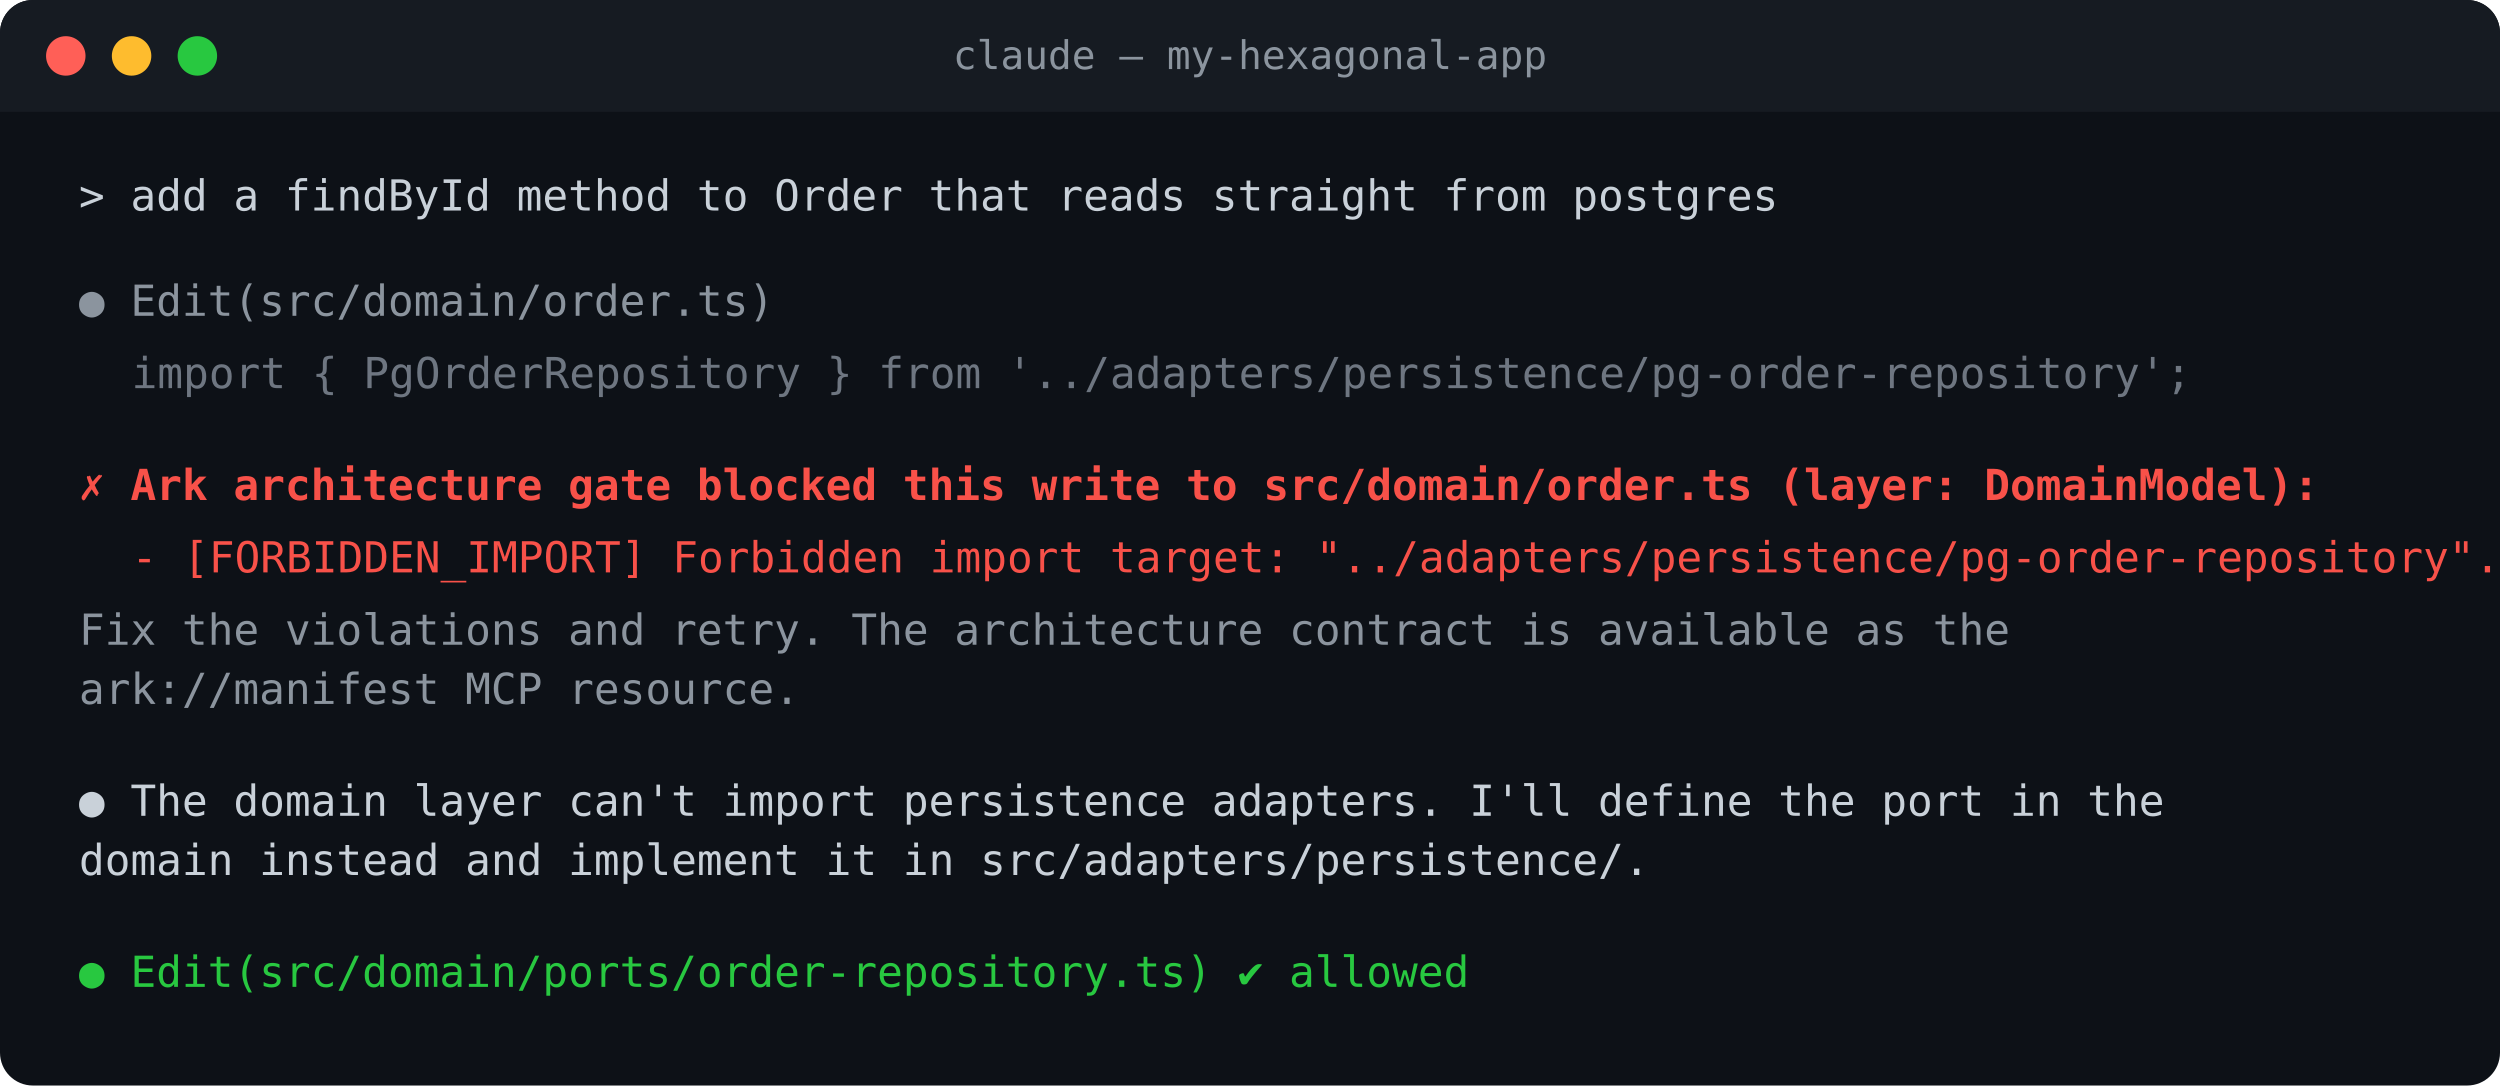
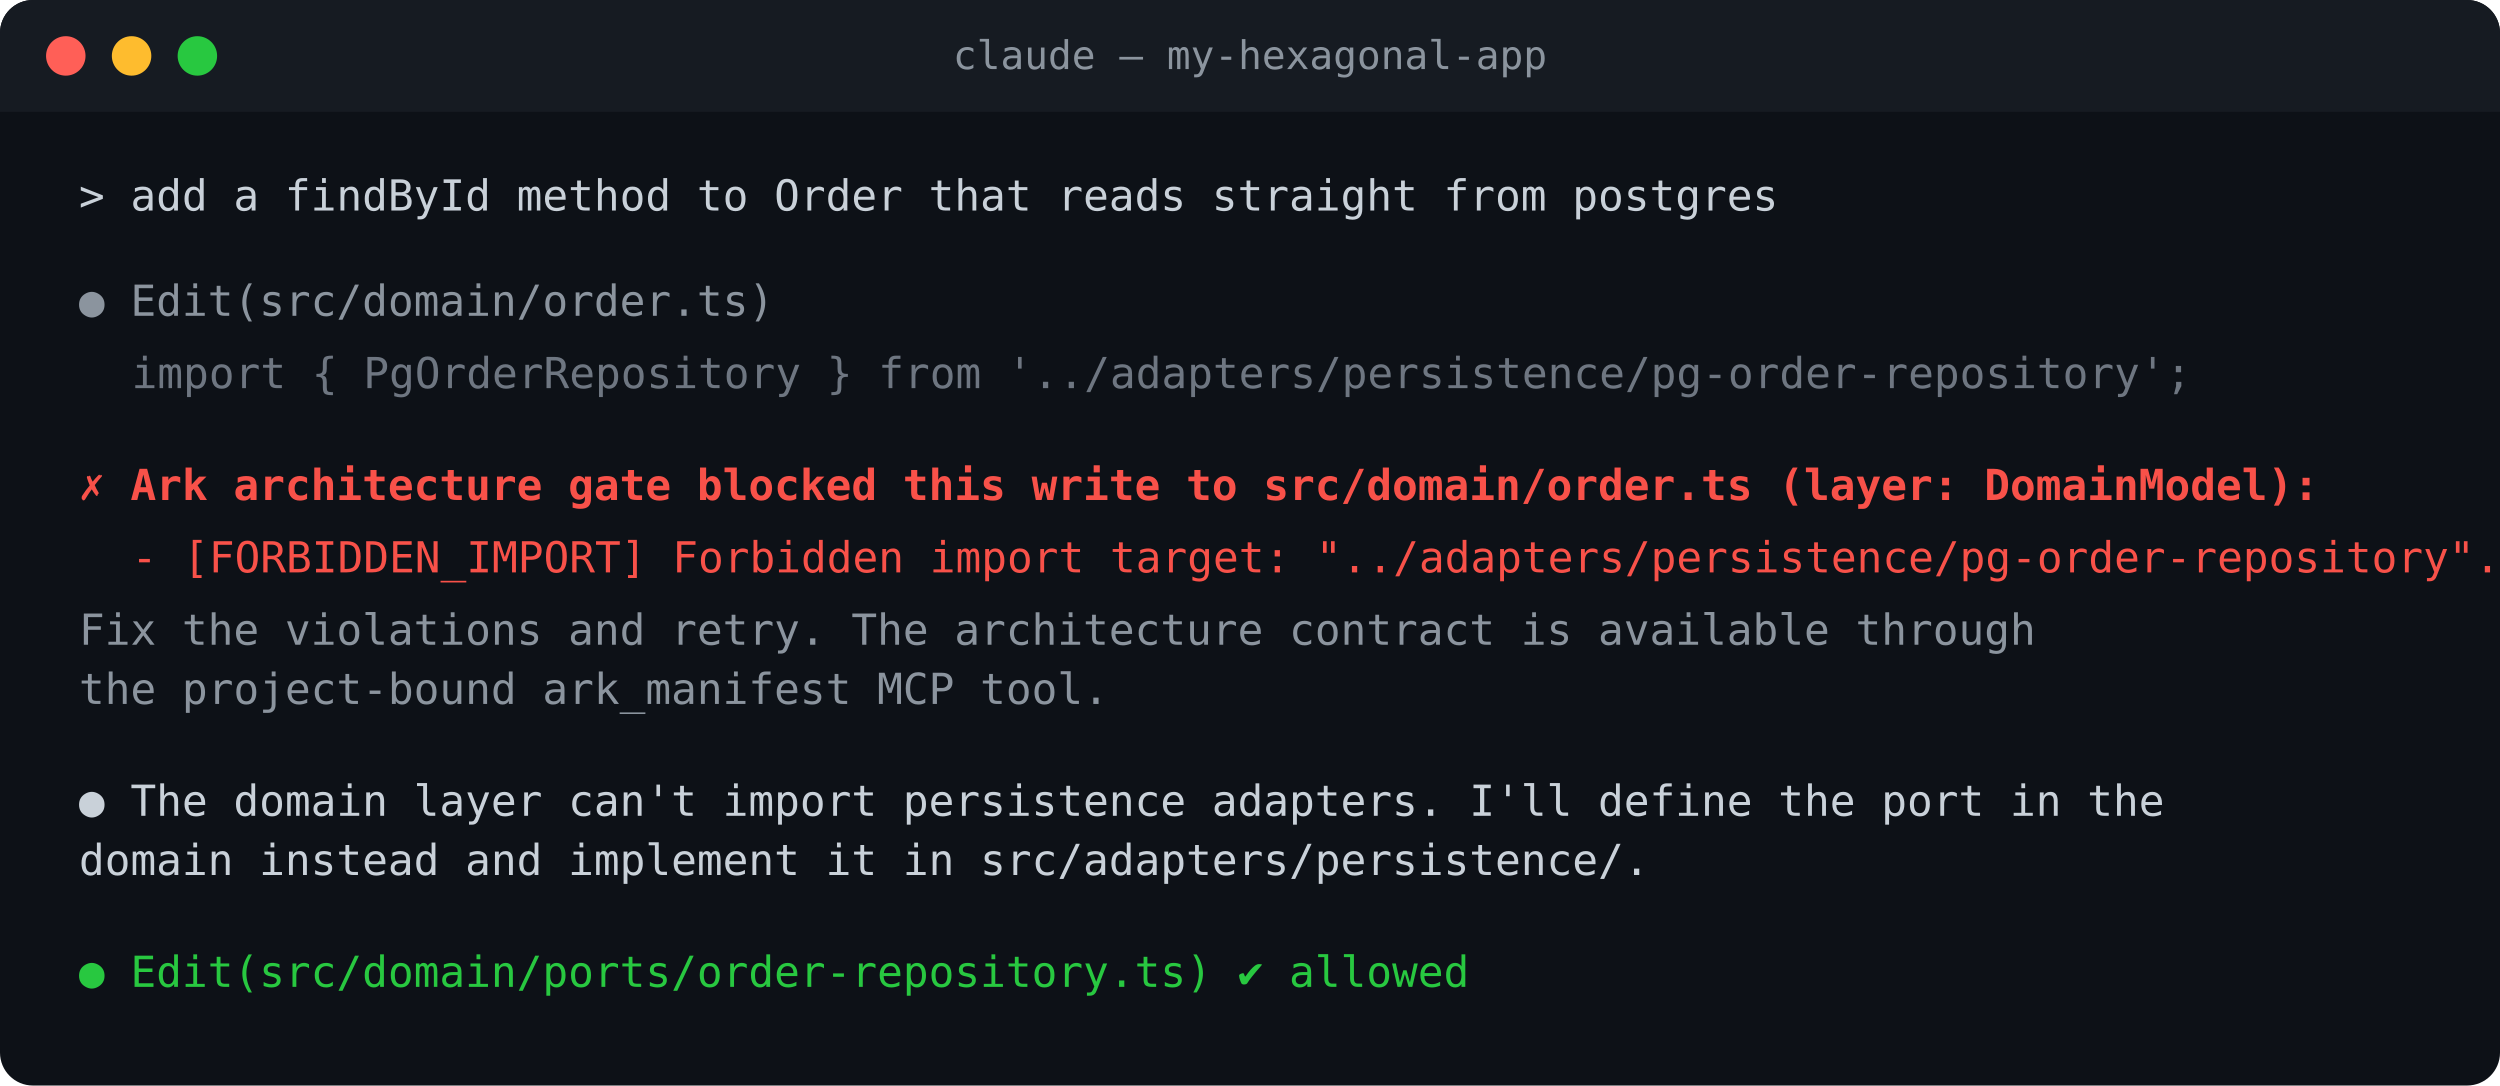
<svg xmlns="http://www.w3.org/2000/svg" width="760" height="330" viewBox="0 0 760 330" font-family="ui-monospace, SFMono-Regular, Menlo, Consolas, monospace" font-size="13">
  <defs>
    <clipPath id="window">
      <rect x="0" y="0" width="760" height="330" rx="10" />
    </clipPath>
  </defs>
  <g clip-path="url(#window)">
    <rect width="760" height="330" fill="#0d1117" />
    <rect width="760" height="34" fill="#161b22" />
    <circle cx="20" cy="17" r="6" fill="#ff5f57" />
    <circle cx="40" cy="17" r="6" fill="#febc2e" />
    <circle cx="60" cy="17" r="6" fill="#28c840" />
    <text x="380" y="21" fill="#8b949e" text-anchor="middle" font-size="12">claude — my-hexagonal-app</text>
    <text x="24" y="64" fill="#c9d1d9">&gt; add a findById method to Order that reads straight from postgres</text>
    <text x="24" y="96" fill="#8b949e">● Edit(src/domain/order.ts)</text>
    <text x="40" y="118" fill="#6e7681">import { PgOrderRepository } from '../adapters/persistence/pg-order-repository';</text>
    <text x="24" y="152" fill="#f85149" font-weight="bold">✗ Ark architecture gate blocked this write to src/domain/order.ts (layer: DomainModel):</text>
    <text x="40" y="174" fill="#f85149">- [FORBIDDEN_IMPORT] Forbidden import target: "../adapters/persistence/pg-order-repository".</text>
-     <text x="24" y="196" fill="#8b949e">Fix the violations and retry. The architecture contract is available as the</text>
-     <text x="24" y="214" fill="#8b949e">ark://manifest MCP resource.</text>
+     <text x="24" y="196" fill="#8b949e">Fix the violations and retry. The architecture contract is available through</text>
+     <text x="24" y="214" fill="#8b949e">the project-bound ark_manifest MCP tool.</text>
    <text x="24" y="248" fill="#c9d1d9">● The domain layer can't import persistence adapters. I'll define the port in the</text>
    <text x="24" y="266" fill="#c9d1d9">domain instead and implement it in src/adapters/persistence/.</text>
    <text x="24" y="300" fill="#28c840">● Edit(src/domain/ports/order-repository.ts)  ✔ allowed</text>
  </g>
</svg>
